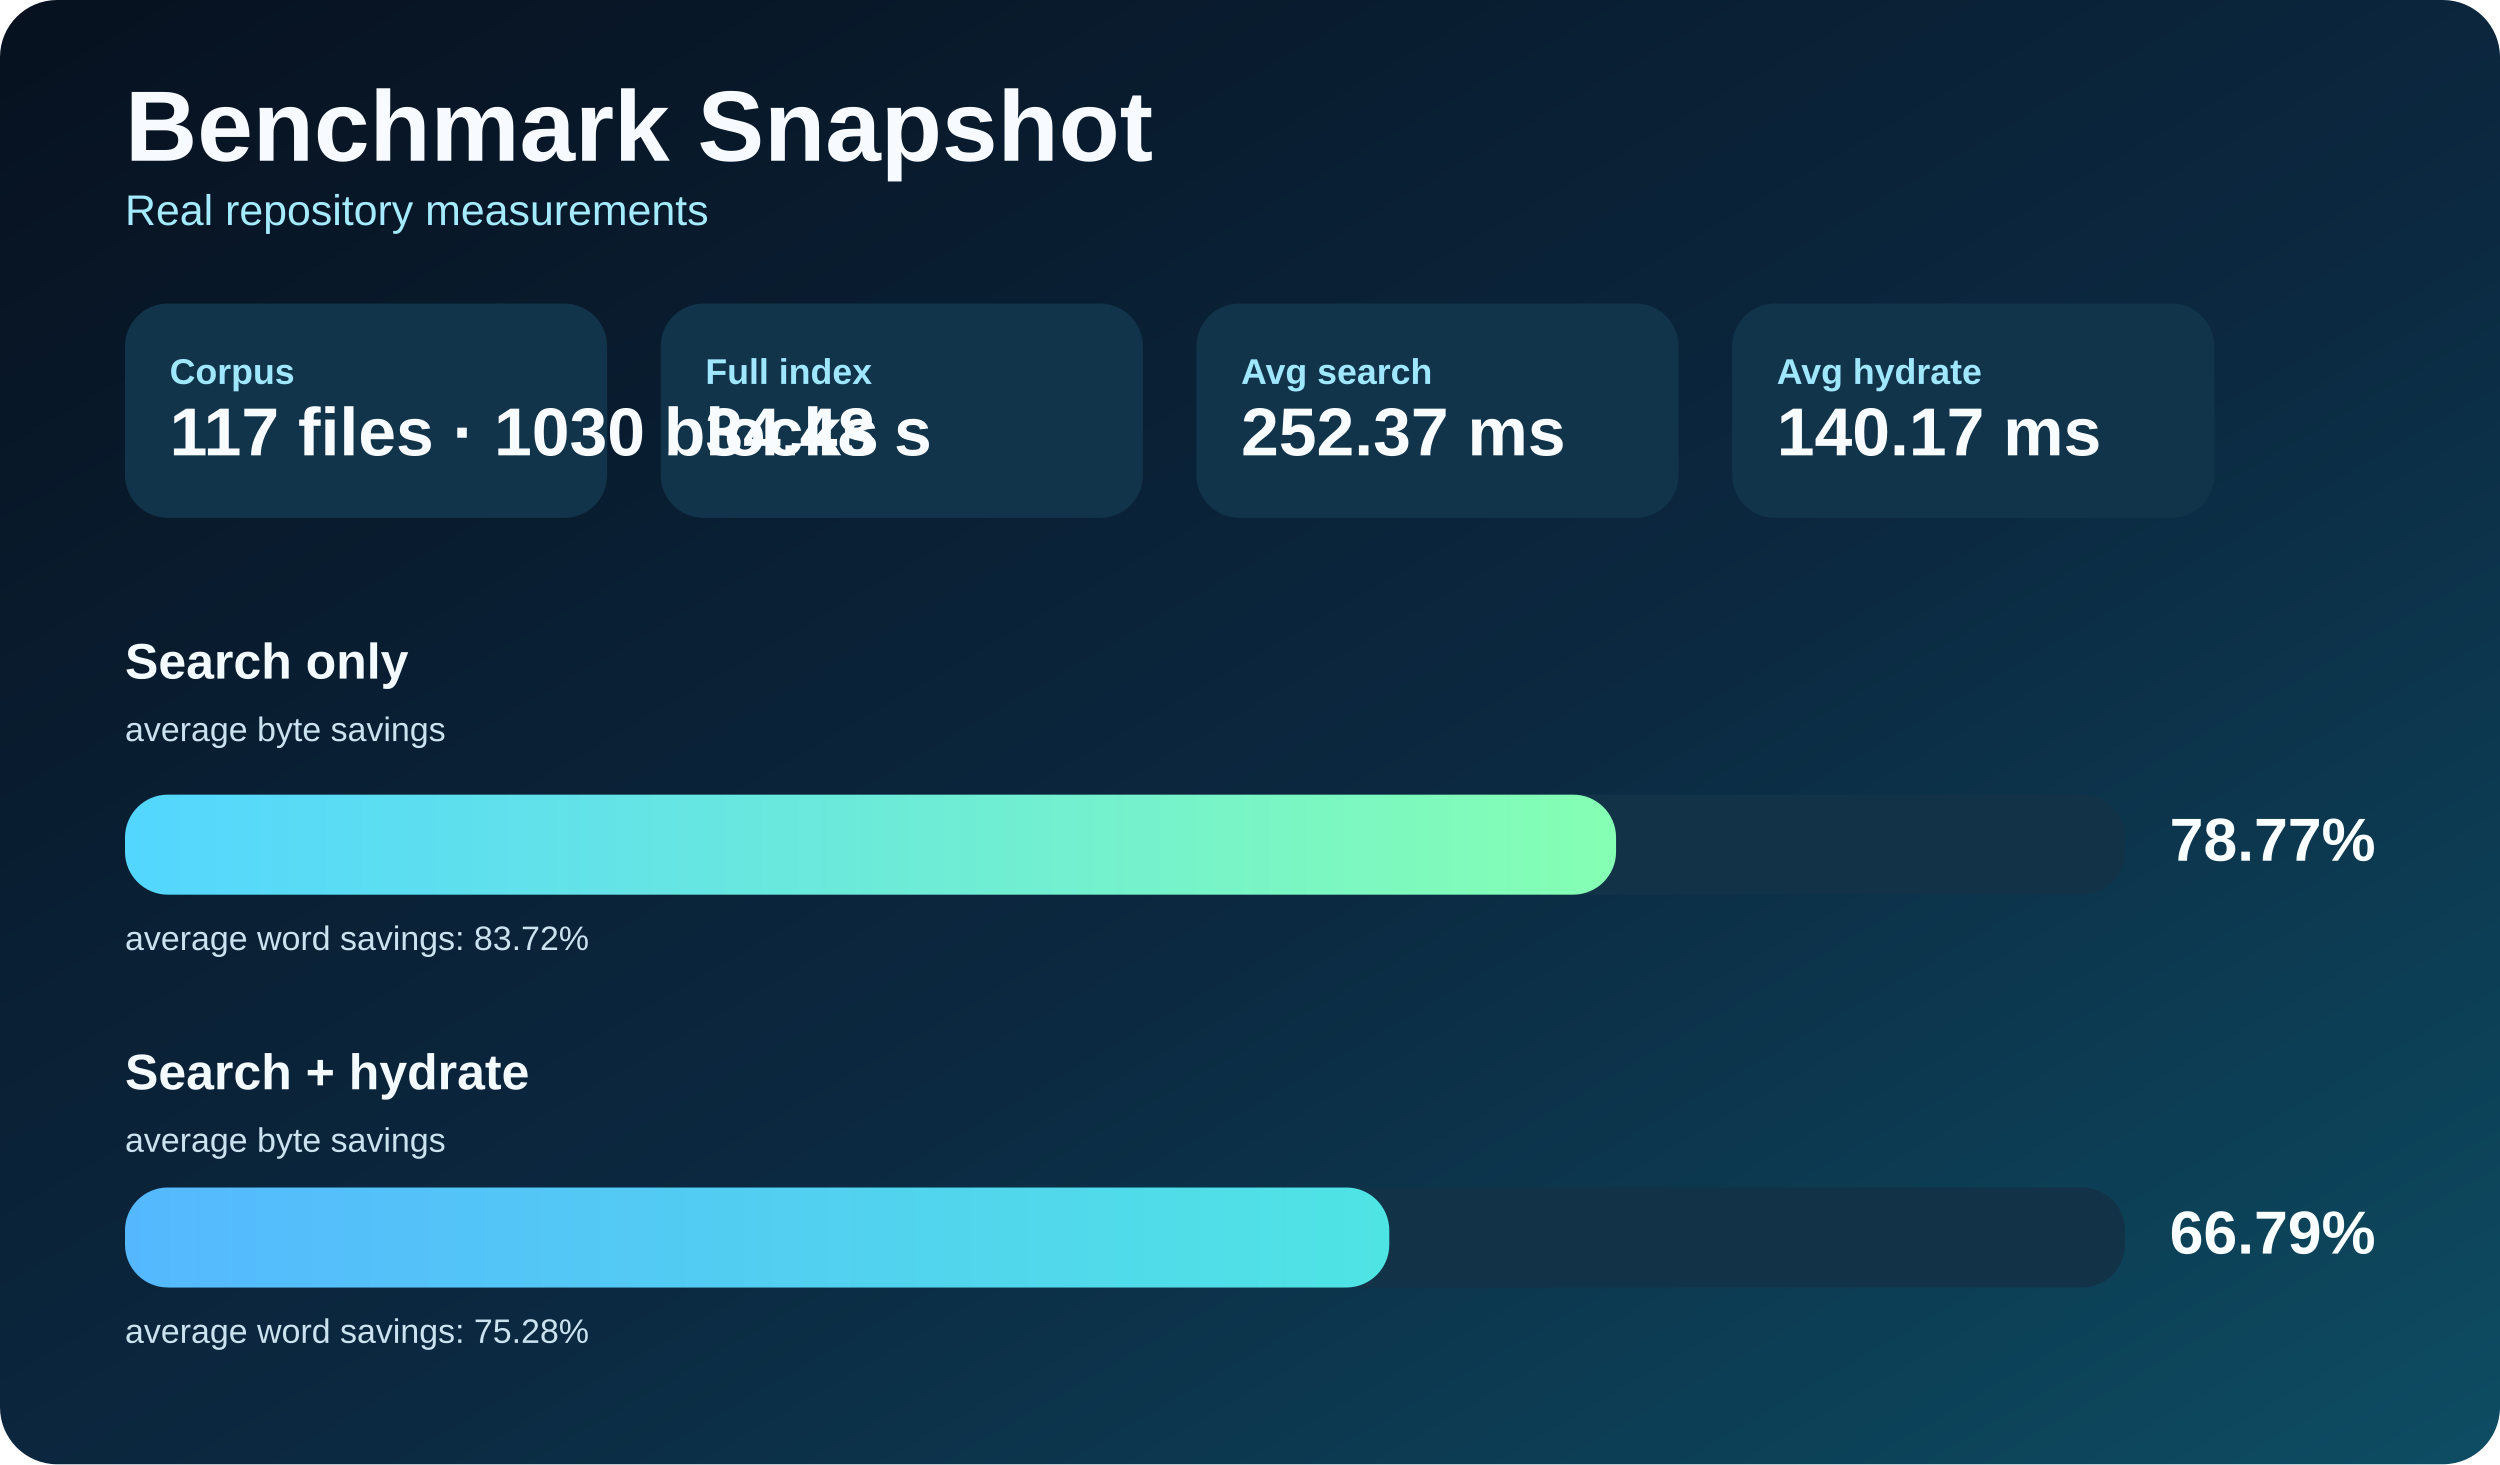
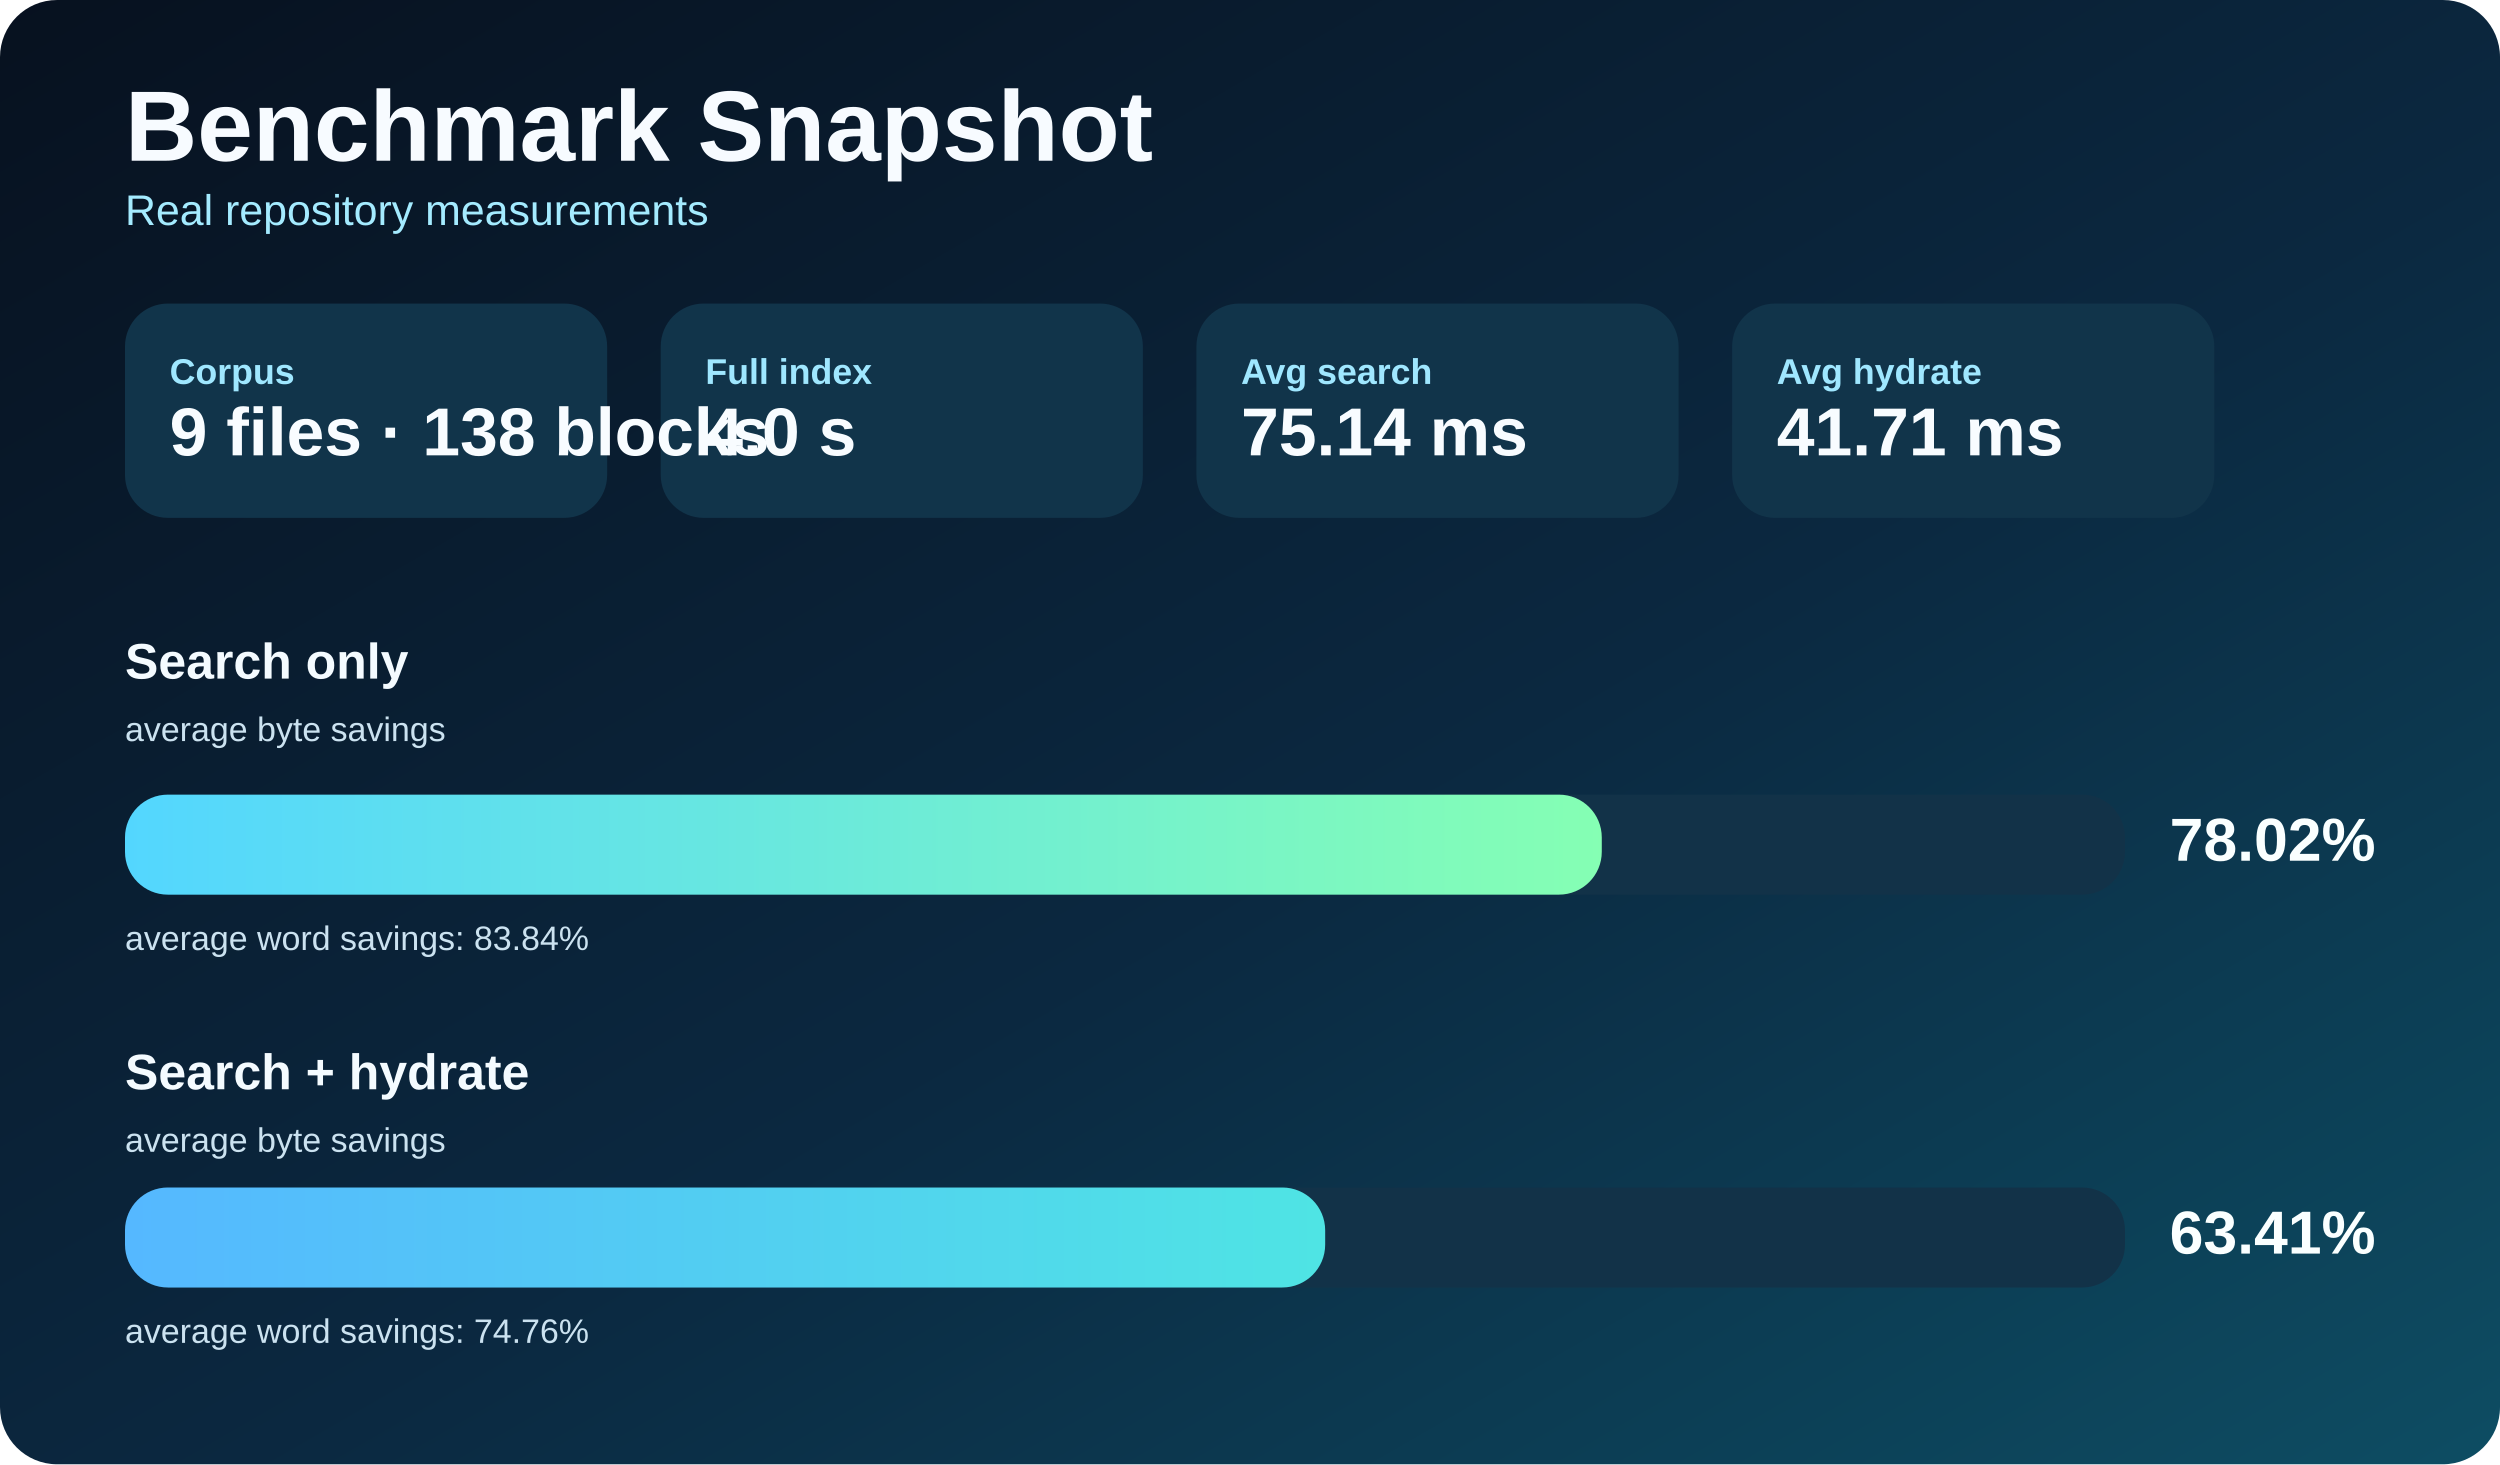
<svg xmlns="http://www.w3.org/2000/svg" width="1400" height="820" viewBox="0 0 1400 820" role="img" aria-labelledby="title desc">
  <defs>
    <linearGradient id="bg" x1="0%" y1="0%" x2="100%" y2="100%">
      <stop offset="0%" stop-color="#07111f" />
      <stop offset="55%" stop-color="#0b2840" />
      <stop offset="100%" stop-color="#0d4d63" />
    </linearGradient>
    <linearGradient id="bar1" x1="0%" y1="0%" x2="100%" y2="0%">
      <stop offset="0%" stop-color="#53d6ff" />
      <stop offset="100%" stop-color="#85ffb3" />
    </linearGradient>
    <linearGradient id="bar2" x1="0%" y1="0%" x2="100%" y2="0%">
      <stop offset="0%" stop-color="#55b8ff" />
      <stop offset="100%" stop-color="#4fe4e4" />
    </linearGradient>
    <style>
      .title { font: 700 56px 'Segoe UI', Arial, sans-serif; fill: #f7fbff; }
      .subtitle { font: 500 24px 'Segoe UI', Arial, sans-serif; fill: #a4ebff; }
      .statLabel { font: 600 20px 'Segoe UI', Arial, sans-serif; fill: #9fe7ff; }
      .statValue { font: 700 38px 'Segoe UI', Arial, sans-serif; fill: #f8fcff; }
      .barLabel { font: 700 28px 'Segoe UI', Arial, sans-serif; fill: #f4fbff; }
      .barMeta { font: 500 19px 'Segoe UI', Arial, sans-serif; fill: #cbe2f0; }
      .percent { font: 700 34px 'Segoe UI', Arial, sans-serif; fill: #faffff; }
    </style>
  </defs>
  <rect width="1400" height="820" rx="32" ry="32" fill="url(#bg)" />
  <text x="70" y="90" class="title">Benchmark Snapshot</text>
  <text x="70" y="126" class="subtitle">Real repository measurements</text>
  <rect x="70" y="170" rx="24" ry="24" width="270" height="120" fill="#11344a" />
  <rect x="370" y="170" rx="24" ry="24" width="270" height="120" fill="#11344a" />
  <rect x="670" y="170" rx="24" ry="24" width="270" height="120" fill="#11344a" />
  <rect x="970" y="170" rx="24" ry="24" width="270" height="120" fill="#11344a" />
  <text x="95" y="215" class="statLabel">Corpus</text>
-   <text x="95" y="255" class="statValue">117 files · 1030 blocks</text>
+   <text x="95" y="255" class="statValue">9 files · 138 blocks</text>
  <text x="395" y="215" class="statLabel">Full index</text>
-   <text x="395" y="255" class="statValue">34.48 s</text>
+   <text x="395" y="255" class="statValue">4.0 s</text>
  <text x="695" y="215" class="statLabel">Avg search</text>
-   <text x="695" y="255" class="statValue">252.37 ms</text>
+   <text x="695" y="255" class="statValue">75.14 ms</text>
  <text x="995" y="215" class="statLabel">Avg hydrate</text>
-   <text x="995" y="255" class="statValue">140.17 ms</text>
+   <text x="995" y="255" class="statValue">41.71 ms</text>
  <text x="70" y="380" class="barLabel">Search only</text>
  <text x="70" y="415" class="barMeta">average byte savings</text>
  <rect x="70" y="445" rx="24" ry="24" width="1120" height="56" fill="#123248" />
-   <rect x="70" y="445" rx="24" ry="24" width="835.0" height="56" fill="url(#bar1)" />
-   <text x="1215" y="482" class="percent">78.77%</text>
-   <text x="70" y="532" class="barMeta">average word savings: 83.72%</text>
+   <rect x="70" y="445" rx="24" ry="24" width="827.0" height="56" fill="url(#bar1)" />
+   <text x="1215" y="482" class="percent">78.02%</text>
+   <text x="70" y="532" class="barMeta">average word savings: 83.84%</text>
  <text x="70" y="610" class="barLabel">Search + hydrate</text>
  <text x="70" y="645" class="barMeta">average byte savings</text>
  <rect x="70" y="665" rx="24" ry="24" width="1120" height="56" fill="#123248" />
-   <rect x="70" y="665" rx="24" ry="24" width="708.0" height="56" fill="url(#bar2)" />
-   <text x="1215" y="702" class="percent">66.79%</text>
-   <text x="70" y="752" class="barMeta">average word savings: 75.28%</text>
+   <rect x="70" y="665" rx="24" ry="24" width="672.1" height="56" fill="url(#bar2)" />
+   <text x="1215" y="702" class="percent">63.41%</text>
+   <text x="70" y="752" class="barMeta">average word savings: 74.76%</text>
</svg>
